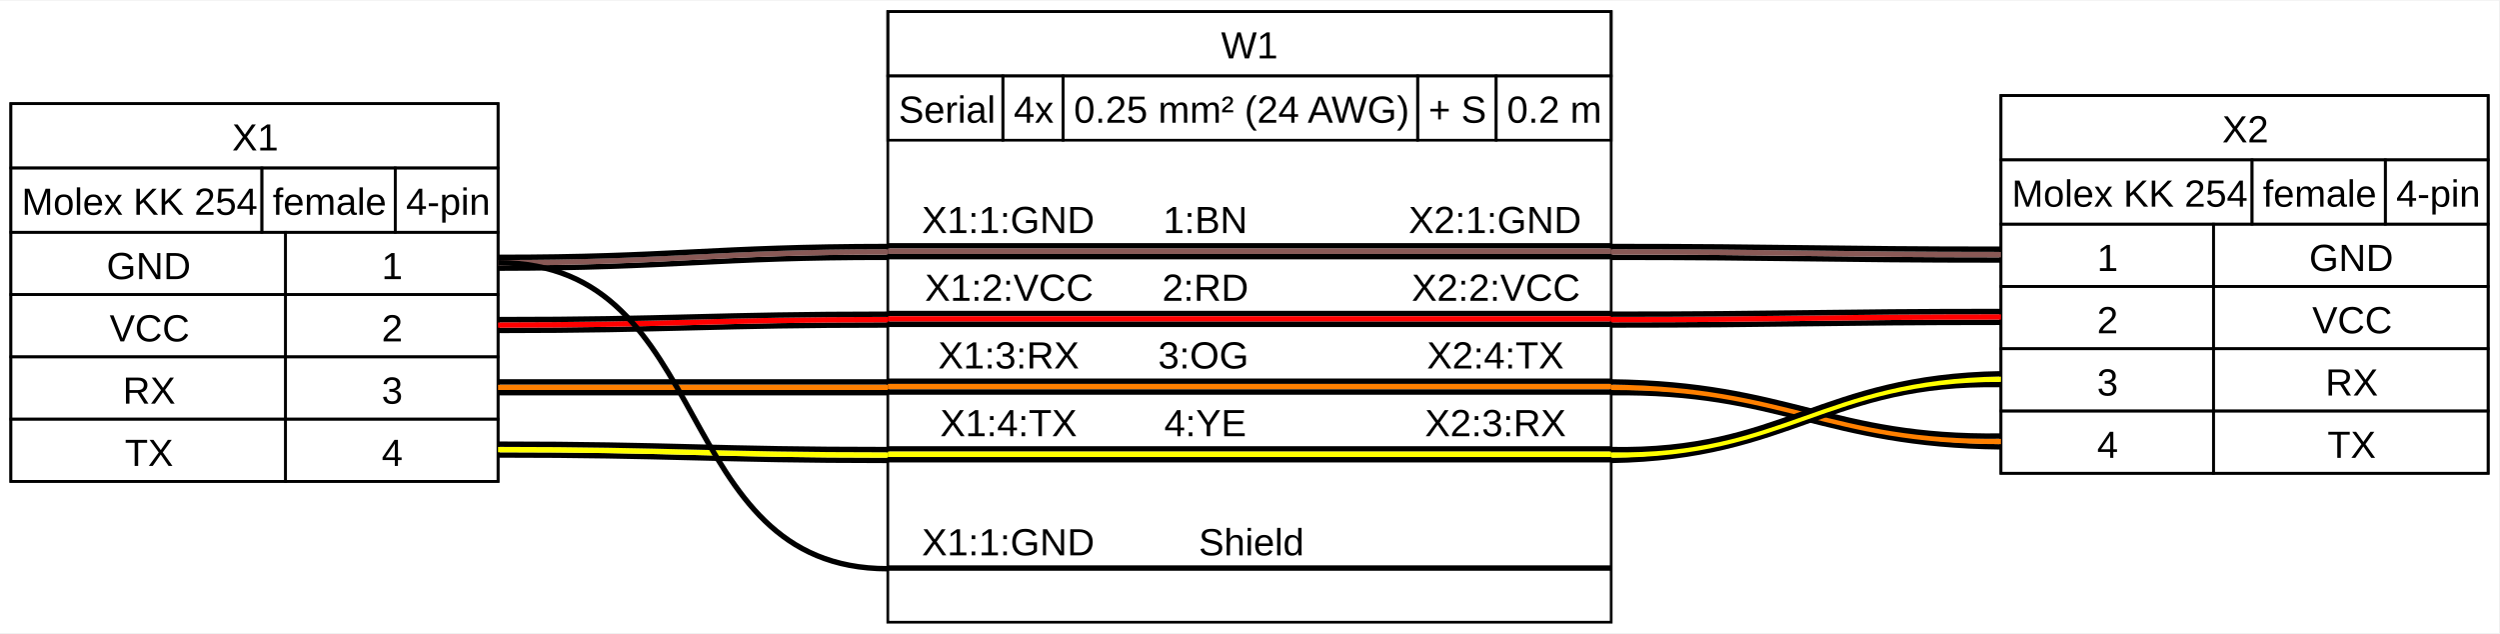
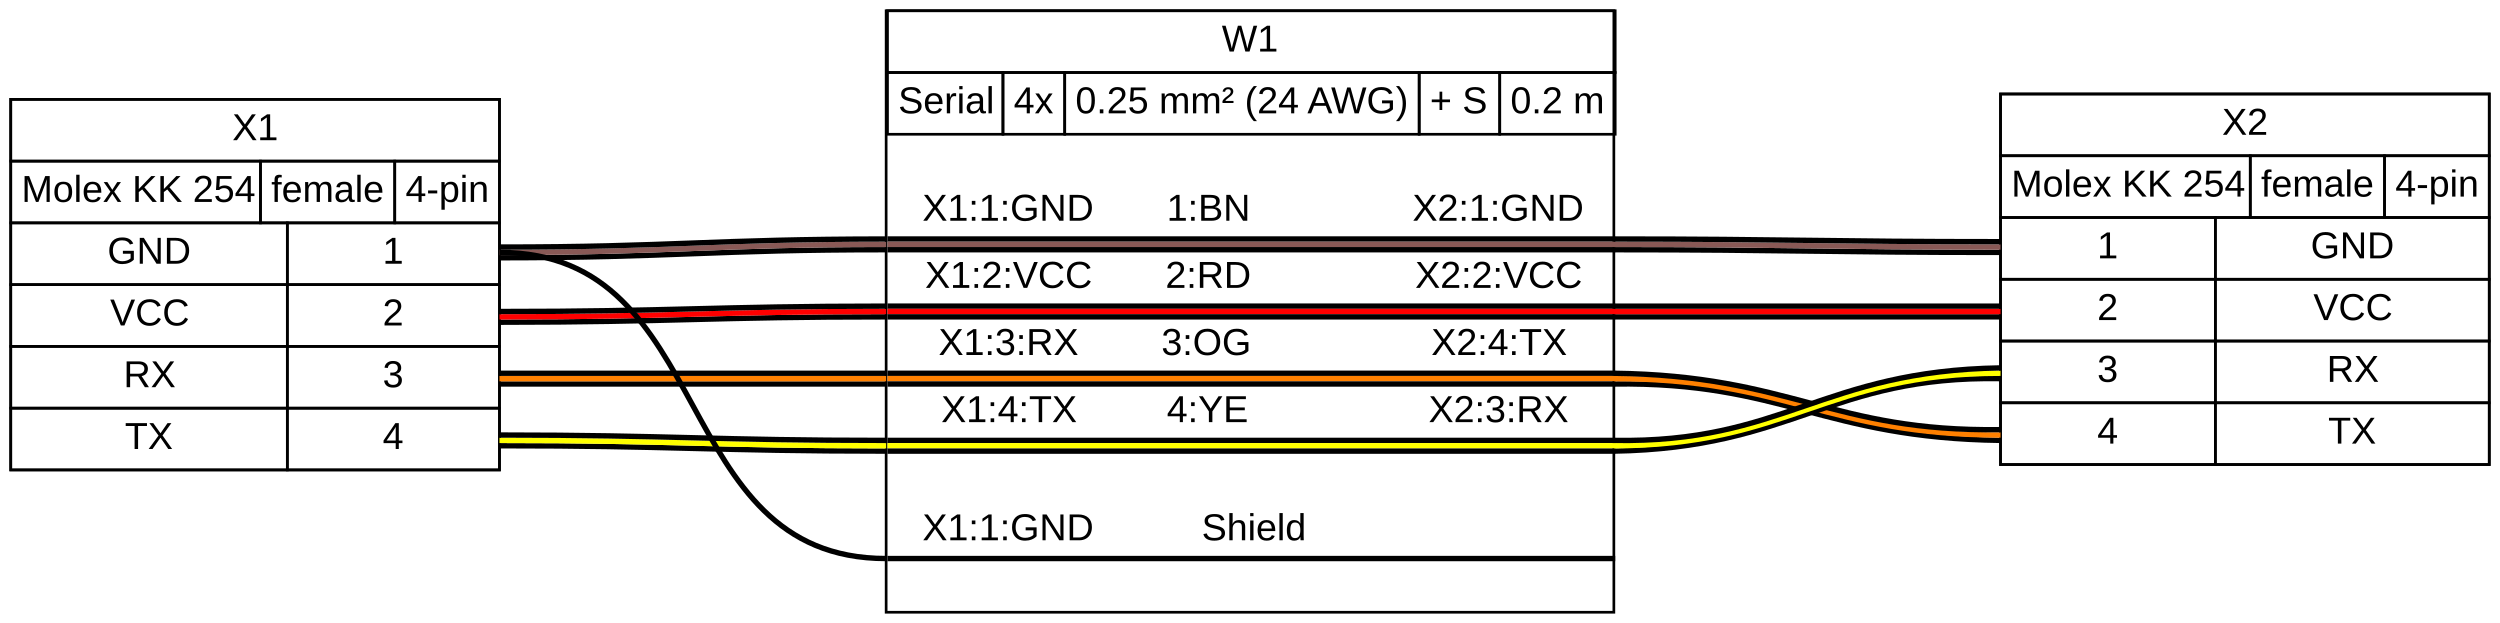
- <svg xmlns="http://www.w3.org/2000/svg" width="923pt" height="234pt" viewBox="0.00 0.00 923.25 233.50">
-   <g id="graph0" class="graph" transform="scale(1 1) rotate(0) translate(4 229.5)">
-     <polygon fill="#ffffff" stroke="none" points="-4,4 -4,-229.5 919.25,-229.5 919.25,4 -4,4" />
+ <svg xmlns="http://www.w3.org/2000/svg" width="931pt" height="232pt" viewBox="0.00 0.00 931.00 232.00">
+   <g id="graph0" class="graph" transform="scale(1 1) rotate(0) translate(4 228)">
+     <polygon fill="#ffffff" stroke="transparent" points="-4,4 -4,-228 927,-228 927,4 -4,4" />
    <g id="node1" class="node">
-       <polygon fill="#ffffff" stroke="black" points="180,-191.5 0,-191.5 0,-52 180,-52 180,-191.5" />
-       <polygon fill="none" stroke="black" points="0,-167.75 0,-191.5 180,-191.5 180,-167.75 0,-167.75" />
-       <text text-anchor="start" x="81.75" y="-174.2" font-family="arial" font-size="14.00">X1</text>
-       <polygon fill="none" stroke="black" points="0,-144 0,-167.75 92.75,-167.75 92.75,-144 0,-144" />
-       <text text-anchor="start" x="4" y="-150.45" font-family="arial" font-size="14.00">Molex KK 254</text>
-       <polygon fill="none" stroke="black" points="92.75,-144 92.75,-167.75 142,-167.75 142,-144 92.75,-144" />
-       <text text-anchor="start" x="96.75" y="-150.45" font-family="arial" font-size="14.00">female</text>
-       <polygon fill="none" stroke="black" points="142,-144 142,-167.75 180,-167.75 180,-144 142,-144" />
-       <text text-anchor="start" x="146" y="-150.45" font-family="arial" font-size="14.00">4-pin</text>
-       <polygon fill="none" stroke="black" points="0,-121 0,-144 101.5,-144 101.5,-121 0,-121" />
-       <text text-anchor="start" x="35.38" y="-126.7" font-family="arial" font-size="14.00">GND</text>
-       <polygon fill="none" stroke="black" points="101.5,-121 101.5,-144 180,-144 180,-121 101.5,-121" />
-       <text text-anchor="start" x="137" y="-126.7" font-family="arial" font-size="14.00">1</text>
-       <polygon fill="none" stroke="black" points="0,-98 0,-121 101.5,-121 101.5,-98 0,-98" />
-       <text text-anchor="start" x="36.5" y="-103.7" font-family="arial" font-size="14.00">VCC</text>
-       <polygon fill="none" stroke="black" points="101.5,-98 101.5,-121 180,-121 180,-98 101.5,-98" />
-       <text text-anchor="start" x="137" y="-103.7" font-family="arial" font-size="14.00">2</text>
-       <polygon fill="none" stroke="black" points="0,-75 0,-98 101.5,-98 101.5,-75 0,-75" />
-       <text text-anchor="start" x="41.38" y="-80.7" font-family="arial" font-size="14.00">RX</text>
-       <polygon fill="none" stroke="black" points="101.5,-75 101.5,-98 180,-98 180,-75 101.5,-75" />
-       <text text-anchor="start" x="137" y="-80.7" font-family="arial" font-size="14.00">3</text>
-       <polygon fill="none" stroke="black" points="0,-52 0,-75 101.5,-75 101.5,-52 0,-52" />
-       <text text-anchor="start" x="42.12" y="-57.7" font-family="arial" font-size="14.00">TX</text>
-       <polygon fill="none" stroke="black" points="101.5,-52 101.5,-75 180,-75 180,-52 101.5,-52" />
-       <text text-anchor="start" x="137" y="-57.7" font-family="arial" font-size="14.00">4</text>
+       <polygon fill="#ffffff" stroke="black" points="182,-191 0,-191 0,-53 182,-53 182,-191" />
+       <polygon fill="none" stroke="black" points="0,-168 0,-191 182,-191 182,-168 0,-168" />
+       <text text-anchor="start" x="82.5" y="-175.8" font-family="arial" font-size="14.00">X1</text>
+       <polygon fill="none" stroke="black" points="0,-145 0,-168 93,-168 93,-145 0,-145" />
+       <text text-anchor="start" x="4" y="-152.8" font-family="arial" font-size="14.00">Molex KK 254</text>
+       <polygon fill="none" stroke="black" points="93,-145 93,-168 143,-168 143,-145 93,-145" />
+       <text text-anchor="start" x="97" y="-152.8" font-family="arial" font-size="14.00">female</text>
+       <polygon fill="none" stroke="black" points="143,-145 143,-168 182,-168 182,-145 143,-145" />
+       <text text-anchor="start" x="147" y="-152.8" font-family="arial" font-size="14.00">4-pin</text>
+       <polygon fill="none" stroke="black" points="0,-122 0,-145 103,-145 103,-122 0,-122" />
+       <text text-anchor="start" x="36" y="-129.8" font-family="arial" font-size="14.00">GND</text>
+       <polygon fill="none" stroke="black" points="103,-122 103,-145 182,-145 182,-122 103,-122" />
+       <text text-anchor="start" x="138.5" y="-129.8" font-family="arial" font-size="14.00">1</text>
+       <polygon fill="none" stroke="black" points="0,-99 0,-122 103,-122 103,-99 0,-99" />
+       <text text-anchor="start" x="37" y="-106.8" font-family="arial" font-size="14.00">VCC</text>
+       <polygon fill="none" stroke="black" points="103,-99 103,-122 182,-122 182,-99 103,-99" />
+       <text text-anchor="start" x="138.5" y="-106.8" font-family="arial" font-size="14.00">2</text>
+       <polygon fill="none" stroke="black" points="0,-76 0,-99 103,-99 103,-76 0,-76" />
+       <text text-anchor="start" x="42" y="-83.8" font-family="arial" font-size="14.00">RX</text>
+       <polygon fill="none" stroke="black" points="103,-76 103,-99 182,-99 182,-76 103,-76" />
+       <text text-anchor="start" x="138.5" y="-83.8" font-family="arial" font-size="14.00">3</text>
+       <polygon fill="none" stroke="black" points="0,-53 0,-76 103,-76 103,-53 0,-53" />
+       <text text-anchor="start" x="42.5" y="-60.8" font-family="arial" font-size="14.00">TX</text>
+       <polygon fill="none" stroke="black" points="103,-53 103,-76 182,-76 182,-53 103,-53" />
+       <text text-anchor="start" x="138.5" y="-60.8" font-family="arial" font-size="14.00">4</text>
    </g>
    <g id="node3" class="node">
-       <polygon fill="#ffffff" stroke="black" points="591.25,-225.5 324,-225.5 324,0 591.25,0 591.25,-225.5" />
-       <polygon fill="none" stroke="black" points="324,-201.75 324,-225.5 591.25,-225.5 591.25,-201.75 324,-201.75" />
-       <text text-anchor="start" x="447.12" y="-208.2" font-family="arial" font-size="14.00">W1</text>
-       <polygon fill="none" stroke="black" points="324,-178 324,-201.75 366.5,-201.75 366.5,-178 324,-178" />
-       <text text-anchor="start" x="328" y="-184.45" font-family="arial" font-size="14.00">Serial</text>
-       <polygon fill="none" stroke="black" points="366.5,-178 366.5,-201.75 388.75,-201.75 388.75,-178 366.5,-178" />
-       <text text-anchor="start" x="370.5" y="-184.45" font-family="arial" font-size="14.00">4x</text>
-       <polygon fill="none" stroke="black" points="388.75,-178 388.75,-201.75 519.75,-201.75 519.75,-178 388.75,-178" />
-       <text text-anchor="start" x="392.75" y="-184.45" font-family="arial" font-size="14.00">0.25 mm² (24 AWG)</text>
-       <polygon fill="none" stroke="black" points="519.75,-178 519.75,-201.75 548.75,-201.75 548.75,-178 519.75,-178" />
-       <text text-anchor="start" x="523.75" y="-184.45" font-family="arial" font-size="14.00">+ S</text>
-       <polygon fill="none" stroke="black" points="548.75,-178 548.75,-201.75 591.25,-201.75 591.25,-178 548.75,-178" />
-       <text text-anchor="start" x="552.75" y="-184.45" font-family="arial" font-size="14.00">0.2 m</text>
-       <text text-anchor="start" x="365.83" y="-162.7" font-family="arial" font-size="14.00"> </text>
-       <text text-anchor="start" x="336.58" y="-143.7" font-family="arial" font-size="14.00">X1:1:GND</text>
-       <text text-anchor="start" x="425.75" y="-143.7" font-family="arial" font-size="14.00">     1:BN    </text>
-       <text text-anchor="start" x="516.42" y="-143.7" font-family="arial" font-size="14.00">X2:1:GND</text>
-       <polygon fill="#000000" stroke="none" points="324,-138 324,-140 591.25,-140 591.25,-138 324,-138" />
-       <polygon fill="#895956" stroke="none" points="324,-136 324,-138 591.25,-138 591.25,-136 324,-136" />
-       <polygon fill="#000000" stroke="none" points="324,-134 324,-136 591.25,-136 591.25,-134 324,-134" />
-       <text text-anchor="start" x="337.71" y="-118.7" font-family="arial" font-size="14.00">X1:2:VCC</text>
-       <text text-anchor="start" x="425.38" y="-118.7" font-family="arial" font-size="14.00">     2:RD    </text>
-       <text text-anchor="start" x="517.54" y="-118.7" font-family="arial" font-size="14.00">X2:2:VCC</text>
-       <polygon fill="#000000" stroke="none" points="324,-113 324,-115 591.25,-115 591.25,-113 324,-113" />
-       <polygon fill="#ff0000" stroke="none" points="324,-111 324,-113 591.25,-113 591.25,-111 324,-111" />
-       <polygon fill="#000000" stroke="none" points="324,-109 324,-111 591.25,-111 591.25,-109 324,-109" />
-       <text text-anchor="start" x="342.58" y="-93.7" font-family="arial" font-size="14.00">X1:3:RX</text>
-       <text text-anchor="start" x="423.88" y="-93.7" font-family="arial" font-size="14.00">     3:OG    </text>
-       <text text-anchor="start" x="523.17" y="-93.7" font-family="arial" font-size="14.00">X2:4:TX</text>
-       <polygon fill="#000000" stroke="none" points="324,-88 324,-90 591.25,-90 591.25,-88 324,-88" />
-       <polygon fill="#ff8000" stroke="none" points="324,-86 324,-88 591.25,-88 591.25,-86 324,-86" />
-       <polygon fill="#000000" stroke="none" points="324,-84 324,-86 591.25,-86 591.25,-84 324,-84" />
-       <text text-anchor="start" x="343.33" y="-68.7" font-family="arial" font-size="14.00">X1:4:TX</text>
-       <text text-anchor="start" x="426.12" y="-68.7" font-family="arial" font-size="14.00">     4:YE    </text>
-       <text text-anchor="start" x="522.42" y="-68.7" font-family="arial" font-size="14.00">X2:3:RX</text>
-       <polygon fill="#000000" stroke="none" points="324,-63 324,-65 591.25,-65 591.25,-63 324,-63" />
-       <polygon fill="#ffff00" stroke="none" points="324,-61 324,-63 591.25,-63 591.25,-61 324,-61" />
-       <polygon fill="#000000" stroke="none" points="324,-59 324,-61 591.25,-61 591.25,-59 324,-59" />
-       <text text-anchor="start" x="365.83" y="-43.7" font-family="arial" font-size="14.00"> </text>
-       <text text-anchor="start" x="336.58" y="-24.7" font-family="arial" font-size="14.00">X1:1:GND</text>
-       <text text-anchor="start" x="438.88" y="-24.7" font-family="arial" font-size="14.00">Shield</text>
-       <polygon fill="#000000" stroke="none" points="324,-19 324,-21 591.25,-21 591.25,-19 324,-19" />
-       <text text-anchor="start" x="365.83" y="-3.7" font-family="arial" font-size="14.00"> </text>
+       <polygon fill="#ffffff" stroke="black" points="597,-224 326,-224 326,0 597,0 597,-224" />
+       <polygon fill="none" stroke="black" points="326.5,-201 326.5,-224 597.5,-224 597.5,-201 326.5,-201" />
+       <text text-anchor="start" x="451" y="-208.8" font-family="arial" font-size="14.00">W1</text>
+       <polygon fill="none" stroke="black" points="326.5,-178 326.5,-201 369.5,-201 369.5,-178 326.5,-178" />
+       <text text-anchor="start" x="330.5" y="-185.8" font-family="arial" font-size="14.00">Serial</text>
+       <polygon fill="none" stroke="black" points="369.5,-178 369.5,-201 392.5,-201 392.5,-178 369.5,-178" />
+       <text text-anchor="start" x="373.5" y="-185.8" font-family="arial" font-size="14.00">4x</text>
+       <polygon fill="none" stroke="black" points="392.5,-178 392.5,-201 524.5,-201 524.5,-178 392.5,-178" />
+       <text text-anchor="start" x="396.5" y="-185.8" font-family="arial" font-size="14.00">0.25 mm² (24 AWG)</text>
+       <polygon fill="none" stroke="black" points="524.5,-178 524.5,-201 554.5,-201 554.5,-178 524.5,-178" />
+       <text text-anchor="start" x="528.5" y="-185.8" font-family="arial" font-size="14.00">+ S</text>
+       <polygon fill="none" stroke="black" points="554.5,-178 554.5,-201 597.5,-201 597.5,-178 554.5,-178" />
+       <text text-anchor="start" x="558.5" y="-185.8" font-family="arial" font-size="14.00">0.2 m</text>
+       <text text-anchor="start" x="369" y="-164.8" font-family="arial" font-size="14.00"> </text>
+       <text text-anchor="start" x="339.5" y="-145.8" font-family="arial" font-size="14.00">X1:1:GND</text>
+       <text text-anchor="start" x="430.5" y="-145.8" font-family="arial" font-size="14.00">     1:BN    </text>
+       <text text-anchor="start" x="522" y="-145.8" font-family="arial" font-size="14.00">X2:1:GND</text>
+       <polygon fill="#000000" stroke="transparent" points="326.5,-138 326.5,-140 597.5,-140 597.5,-138 326.5,-138" />
+       <polygon fill="#895956" stroke="transparent" points="326.5,-136 326.5,-138 597.5,-138 597.5,-136 326.5,-136" />
+       <polygon fill="#000000" stroke="transparent" points="326.5,-134 326.5,-136 597.5,-136 597.5,-134 326.5,-134" />
+       <text text-anchor="start" x="340.5" y="-120.8" font-family="arial" font-size="14.00">X1:2:VCC</text>
+       <text text-anchor="start" x="430" y="-120.8" font-family="arial" font-size="14.00">     2:RD    </text>
+       <text text-anchor="start" x="523" y="-120.8" font-family="arial" font-size="14.00">X2:2:VCC</text>
+       <polygon fill="#000000" stroke="transparent" points="326.5,-113 326.5,-115 597.5,-115 597.5,-113 326.5,-113" />
+       <polygon fill="#ff0000" stroke="transparent" points="326.5,-111 326.5,-113 597.5,-113 597.5,-111 326.5,-111" />
+       <polygon fill="#000000" stroke="transparent" points="326.5,-109 326.5,-111 597.5,-111 597.5,-109 326.5,-109" />
+       <text text-anchor="start" x="345.5" y="-95.8" font-family="arial" font-size="14.00">X1:3:RX</text>
+       <text text-anchor="start" x="428.5" y="-95.8" font-family="arial" font-size="14.00">     3:OG    </text>
+       <text text-anchor="start" x="529" y="-95.8" font-family="arial" font-size="14.00">X2:4:TX</text>
+       <polygon fill="#000000" stroke="transparent" points="326.5,-88 326.5,-90 597.5,-90 597.5,-88 326.5,-88" />
+       <polygon fill="#ff8000" stroke="transparent" points="326.5,-86 326.5,-88 597.5,-88 597.5,-86 326.5,-86" />
+       <polygon fill="#000000" stroke="transparent" points="326.5,-84 326.5,-86 597.5,-86 597.5,-84 326.5,-84" />
+       <text text-anchor="start" x="346.5" y="-70.8" font-family="arial" font-size="14.00">X1:4:TX</text>
+       <text text-anchor="start" x="430.5" y="-70.8" font-family="arial" font-size="14.00">     4:YE    </text>
+       <text text-anchor="start" x="528" y="-70.8" font-family="arial" font-size="14.00">X2:3:RX</text>
+       <polygon fill="#000000" stroke="transparent" points="326.5,-63 326.5,-65 597.5,-65 597.5,-63 326.5,-63" />
+       <polygon fill="#ffff00" stroke="transparent" points="326.5,-61 326.5,-63 597.5,-63 597.5,-61 326.5,-61" />
+       <polygon fill="#000000" stroke="transparent" points="326.5,-59 326.5,-61 597.5,-61 597.5,-59 326.5,-59" />
+       <text text-anchor="start" x="369" y="-45.8" font-family="arial" font-size="14.00"> </text>
+       <text text-anchor="start" x="339.5" y="-26.8" font-family="arial" font-size="14.00">X1:1:GND</text>
+       <text text-anchor="start" x="443.5" y="-26.8" font-family="arial" font-size="14.00">Shield</text>
+       <polygon fill="#000000" stroke="transparent" points="326.5,-19 326.5,-21 597.5,-21 597.5,-19 326.5,-19" />
+       <text text-anchor="start" x="369" y="-5.8" font-family="arial" font-size="14.00"> </text>
    </g>
    <g id="edge1" class="edge">
-       <path fill="none" stroke="#000000" stroke-width="2" d="M180,-130.75C244.51,-130.81 260.46,-134.81 324,-134.75" />
-       <path fill="none" stroke="#895956" stroke-width="2" d="M180,-132.75C244.02,-132.75 259.98,-136.75 324,-136.75" />
-       <path fill="none" stroke="#000000" stroke-width="2" d="M180,-134.75C243.54,-134.69 259.49,-138.69 324,-138.75" />
+       <path fill="none" stroke="#000000" stroke-width="2" d="M182,-132C246.38,-132.03 262.36,-135.03 326,-135" />
+       <path fill="none" stroke="#895956" stroke-width="2" d="M182,-134C246.01,-134 261.99,-137 326,-137" />
+       <path fill="none" stroke="#000000" stroke-width="2" d="M182,-136C245.64,-135.97 261.62,-138.97 326,-139" />
    </g>
    <g id="edge3" class="edge">
-       <path fill="none" stroke="#000000" stroke-width="2" d="M180,-107.75C244.25,-107.77 260.24,-109.77 324,-109.75" />
-       <path fill="none" stroke="#ff0000" stroke-width="2" d="M180,-109.75C244.01,-109.75 259.99,-111.75 324,-111.75" />
-       <path fill="none" stroke="#000000" stroke-width="2" d="M180,-111.75C243.76,-111.73 259.75,-113.73 324,-113.75" />
+       <path fill="none" stroke="#000000" stroke-width="2" d="M182,-108C246.25,-108.02 262.24,-110.02 326,-110" />
+       <path fill="none" stroke="#ff0000" stroke-width="2" d="M182,-110C246.01,-110 261.99,-112 326,-112" />
+       <path fill="none" stroke="#000000" stroke-width="2" d="M182,-112C245.76,-111.98 261.75,-113.98 326,-114" />
    </g>
    <g id="edge5" class="edge">
-       <path fill="none" stroke="#000000" stroke-width="2" d="M180,-84.75C244,-84.75 260,-84.75 324,-84.75" />
-       <path fill="none" stroke="#ff8000" stroke-width="2" d="M180,-86.75C244,-86.75 260,-86.75 324,-86.75" />
-       <path fill="none" stroke="#000000" stroke-width="2" d="M180,-88.75C244,-88.75 260,-88.75 324,-88.75" />
+       <path fill="none" stroke="#000000" stroke-width="2" d="M182,-85C246,-85 262,-85 326,-85" />
+       <path fill="none" stroke="#ff8000" stroke-width="2" d="M182,-87C246,-87 262,-87 326,-87" />
+       <path fill="none" stroke="#000000" stroke-width="2" d="M182,-89C246,-89 262,-89 326,-89" />
    </g>
    <g id="edge7" class="edge">
-       <path fill="none" stroke="#000000" stroke-width="2" d="M180,-61.75C243.76,-61.77 259.75,-59.77 324,-59.75" />
-       <path fill="none" stroke="#ffff00" stroke-width="2" d="M180,-63.75C244.01,-63.75 259.99,-61.75 324,-61.75" />
-       <path fill="none" stroke="#000000" stroke-width="2" d="M180,-65.75C244.25,-65.73 260.24,-63.73 324,-63.75" />
+       <path fill="none" stroke="#000000" stroke-width="2" d="M182,-62C245.76,-62.02 261.75,-60.02 326,-60" />
+       <path fill="none" stroke="#ffff00" stroke-width="2" d="M182,-64C246.01,-64 261.99,-62 326,-62" />
+       <path fill="none" stroke="#000000" stroke-width="2" d="M182,-66C246.25,-65.98 262.24,-63.98 326,-64" />
    </g>
    <g id="edge9" class="edge">
-       <path fill="none" stroke="#000000" stroke-width="2" d="M180,-132.75C261.35,-132.75 242.65,-19.75 324,-19.75" />
+       <path fill="none" stroke="#000000" stroke-width="2" d="M182,-134C263.63,-134 244.37,-20 326,-20" />
    </g>
    <g id="node2" class="node">
-       <polygon fill="#ffffff" stroke="black" points="915.25,-194.5 735.25,-194.5 735.25,-55 915.25,-55 915.25,-194.5" />
-       <polygon fill="none" stroke="black" points="735.25,-170.75 735.25,-194.5 915.25,-194.5 915.25,-170.75 735.25,-170.75" />
-       <text text-anchor="start" x="817" y="-177.2" font-family="arial" font-size="14.00">X2</text>
-       <polygon fill="none" stroke="black" points="735.25,-147 735.25,-170.75 828,-170.75 828,-147 735.25,-147" />
-       <text text-anchor="start" x="739.25" y="-153.45" font-family="arial" font-size="14.00">Molex KK 254</text>
-       <polygon fill="none" stroke="black" points="828,-147 828,-170.75 877.25,-170.75 877.25,-147 828,-147" />
-       <text text-anchor="start" x="832" y="-153.45" font-family="arial" font-size="14.00">female</text>
-       <polygon fill="none" stroke="black" points="877.25,-147 877.25,-170.75 915.25,-170.75 915.25,-147 877.25,-147" />
-       <text text-anchor="start" x="881.25" y="-153.45" font-family="arial" font-size="14.00">4-pin</text>
-       <polygon fill="none" stroke="black" points="735.25,-124 735.25,-147 813.75,-147 813.75,-124 735.25,-124" />
-       <text text-anchor="start" x="770.75" y="-129.7" font-family="arial" font-size="14.00">1</text>
-       <polygon fill="none" stroke="black" points="813.75,-124 813.75,-147 915.25,-147 915.25,-124 813.75,-124" />
-       <text text-anchor="start" x="849.12" y="-129.7" font-family="arial" font-size="14.00">GND</text>
-       <polygon fill="none" stroke="black" points="735.25,-101 735.25,-124 813.75,-124 813.75,-101 735.25,-101" />
-       <text text-anchor="start" x="770.75" y="-106.7" font-family="arial" font-size="14.00">2</text>
-       <polygon fill="none" stroke="black" points="813.75,-101 813.75,-124 915.25,-124 915.25,-101 813.75,-101" />
-       <text text-anchor="start" x="850.25" y="-106.7" font-family="arial" font-size="14.00">VCC</text>
-       <polygon fill="none" stroke="black" points="735.25,-78 735.25,-101 813.75,-101 813.75,-78 735.25,-78" />
-       <text text-anchor="start" x="770.75" y="-83.7" font-family="arial" font-size="14.00">3</text>
-       <polygon fill="none" stroke="black" points="813.75,-78 813.75,-101 915.25,-101 915.25,-78 813.75,-78" />
-       <text text-anchor="start" x="855.12" y="-83.7" font-family="arial" font-size="14.00">RX</text>
-       <polygon fill="none" stroke="black" points="735.25,-55 735.25,-78 813.75,-78 813.75,-55 735.25,-55" />
-       <text text-anchor="start" x="770.75" y="-60.7" font-family="arial" font-size="14.00">4</text>
-       <polygon fill="none" stroke="black" points="813.75,-55 813.75,-78 915.25,-78 915.25,-55 813.75,-55" />
-       <text text-anchor="start" x="855.88" y="-60.7" font-family="arial" font-size="14.00">TX</text>
+       <polygon fill="#ffffff" stroke="black" points="923,-193 741,-193 741,-55 923,-55 923,-193" />
+       <polygon fill="none" stroke="black" points="741,-170 741,-193 923,-193 923,-170 741,-170" />
+       <text text-anchor="start" x="823.5" y="-177.8" font-family="arial" font-size="14.00">X2</text>
+       <polygon fill="none" stroke="black" points="741,-147 741,-170 834,-170 834,-147 741,-147" />
+       <text text-anchor="start" x="745" y="-154.8" font-family="arial" font-size="14.00">Molex KK 254</text>
+       <polygon fill="none" stroke="black" points="834,-147 834,-170 884,-170 884,-147 834,-147" />
+       <text text-anchor="start" x="838" y="-154.8" font-family="arial" font-size="14.00">female</text>
+       <polygon fill="none" stroke="black" points="884,-147 884,-170 923,-170 923,-147 884,-147" />
+       <text text-anchor="start" x="888" y="-154.8" font-family="arial" font-size="14.00">4-pin</text>
+       <polygon fill="none" stroke="black" points="741,-124 741,-147 821,-147 821,-124 741,-124" />
+       <text text-anchor="start" x="777" y="-131.8" font-family="arial" font-size="14.00">1</text>
+       <polygon fill="none" stroke="black" points="821,-124 821,-147 923,-147 923,-124 821,-124" />
+       <text text-anchor="start" x="856.5" y="-131.8" font-family="arial" font-size="14.00">GND</text>
+       <polygon fill="none" stroke="black" points="741,-101 741,-124 821,-124 821,-101 741,-101" />
+       <text text-anchor="start" x="777" y="-108.8" font-family="arial" font-size="14.00">2</text>
+       <polygon fill="none" stroke="black" points="821,-101 821,-124 923,-124 923,-101 821,-101" />
+       <text text-anchor="start" x="857.5" y="-108.8" font-family="arial" font-size="14.00">VCC</text>
+       <polygon fill="none" stroke="black" points="741,-78 741,-101 821,-101 821,-78 741,-78" />
+       <text text-anchor="start" x="777" y="-85.8" font-family="arial" font-size="14.00">3</text>
+       <polygon fill="none" stroke="black" points="821,-78 821,-101 923,-101 923,-78 821,-78" />
+       <text text-anchor="start" x="862.5" y="-85.8" font-family="arial" font-size="14.00">RX</text>
+       <polygon fill="none" stroke="black" points="741,-55 741,-78 821,-78 821,-55 741,-55" />
+       <text text-anchor="start" x="777" y="-62.8" font-family="arial" font-size="14.00">4</text>
+       <polygon fill="none" stroke="black" points="821,-55 821,-78 923,-78 923,-55 821,-55" />
+       <text text-anchor="start" x="863" y="-62.8" font-family="arial" font-size="14.00">TX</text>
    </g>
    <g id="edge2" class="edge">
-       <path fill="none" stroke="#000000" stroke-width="2" d="M591.25,-134.75C655.13,-134.75 671.12,-133.75 735.25,-133.75" />
-       <path fill="none" stroke="#895956" stroke-width="2" d="M591.25,-136.75C655.25,-136.75 671.25,-135.75 735.25,-135.75" />
-       <path fill="none" stroke="#000000" stroke-width="2" d="M591.25,-138.75C655.38,-138.75 671.37,-137.75 735.25,-137.75" />
+       <path fill="none" stroke="#000000" stroke-width="2" d="M597,-135C660.88,-135 676.87,-134 741,-134" />
+       <path fill="none" stroke="#895956" stroke-width="2" d="M597,-137C661,-137 677,-136 741,-136" />
+       <path fill="none" stroke="#000000" stroke-width="2" d="M597,-139C661.13,-139 677.12,-138 741,-138" />
    </g>
    <g id="edge4" class="edge">
-       <path fill="none" stroke="#000000" stroke-width="2" d="M591.25,-109.75C655.38,-109.75 671.37,-110.75 735.25,-110.75" />
-       <path fill="none" stroke="#ff0000" stroke-width="2" d="M591.25,-111.75C655.25,-111.75 671.25,-112.75 735.25,-112.75" />
-       <path fill="none" stroke="#000000" stroke-width="2" d="M591.25,-113.75C655.13,-113.75 671.12,-114.75 735.25,-114.75" />
+       <path fill="none" stroke="#000000" stroke-width="2" d="M597,-110C661,-110 677,-110 741,-110" />
+       <path fill="none" stroke="#ff0000" stroke-width="2" d="M597,-112C661,-112 677,-112 741,-112" />
+       <path fill="none" stroke="#000000" stroke-width="2" d="M597,-114C661,-114 677,-114 741,-114" />
    </g>
    <g id="edge6" class="edge">
-       <path fill="none" stroke="#000000" stroke-width="2" d="M591.25,-84.75C654.26,-85.56 669.03,-65.56 735.25,-64.75" />
-       <path fill="none" stroke="#ff8000" stroke-width="2" d="M591.25,-86.75C655.86,-86.75 670.64,-66.75 735.25,-66.75" />
-       <path fill="none" stroke="#000000" stroke-width="2" d="M591.25,-88.75C657.47,-87.94 672.24,-67.94 735.25,-68.75" />
+       <path fill="none" stroke="#000000" stroke-width="2" d="M597,-85C660.04,-85.86 674.68,-64.86 741,-64" />
+       <path fill="none" stroke="#ff8000" stroke-width="2" d="M597,-87C661.68,-87 676.32,-66 741,-66" />
+       <path fill="none" stroke="#000000" stroke-width="2" d="M597,-89C663.32,-88.14 677.96,-67.14 741,-68" />
    </g>
    <g id="edge8" class="edge">
-       <path fill="none" stroke="#000000" stroke-width="2" d="M591.25,-59.75C658.25,-60.88 671.85,-88.88 735.25,-87.75" />
-       <path fill="none" stroke="#ffff00" stroke-width="2" d="M591.25,-61.75C656.45,-61.75 670.05,-89.75 735.25,-89.75" />
-       <path fill="none" stroke="#000000" stroke-width="2" d="M591.25,-63.75C654.65,-62.62 668.25,-90.62 735.25,-91.75" />
+       <path fill="none" stroke="#000000" stroke-width="2" d="M597,-60C663.9,-61.09 677.67,-88.09 741,-87" />
+       <path fill="none" stroke="#ffff00" stroke-width="2" d="M597,-62C662.12,-62 675.88,-89 741,-89" />
+       <path fill="none" stroke="#000000" stroke-width="2" d="M597,-64C660.33,-62.91 674.1,-89.91 741,-91" />
    </g>
  </g>
</svg>
